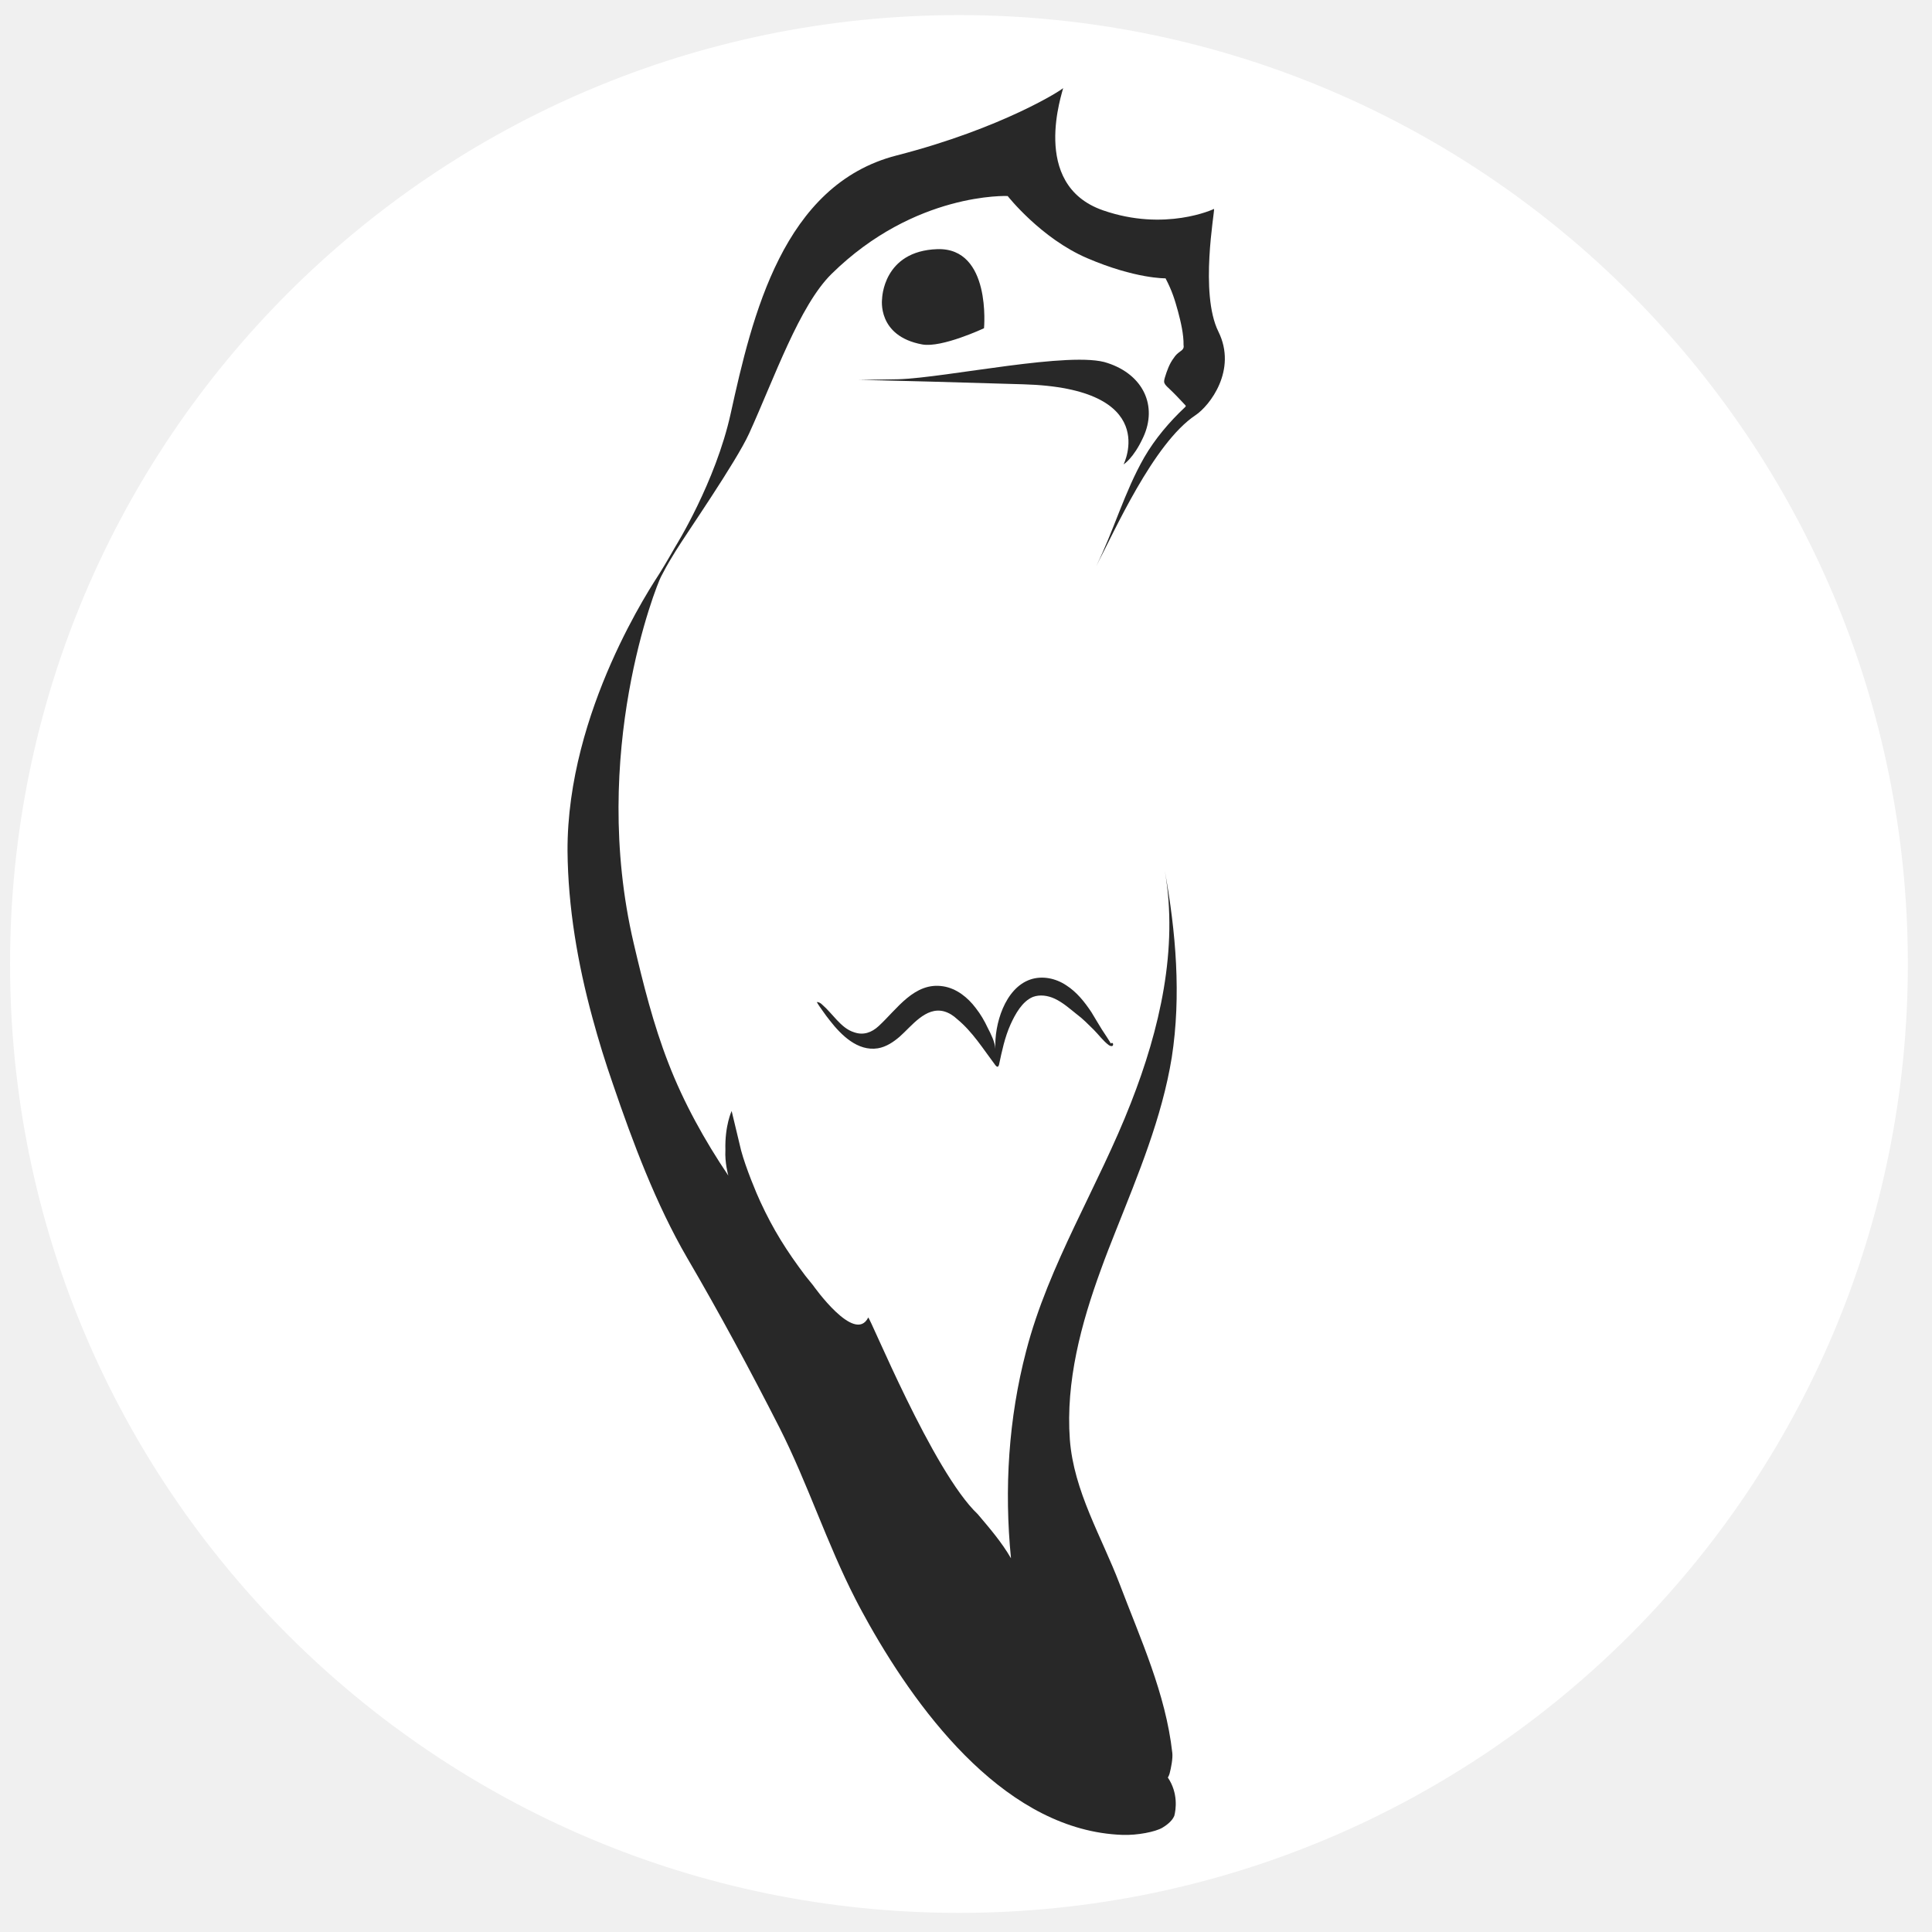
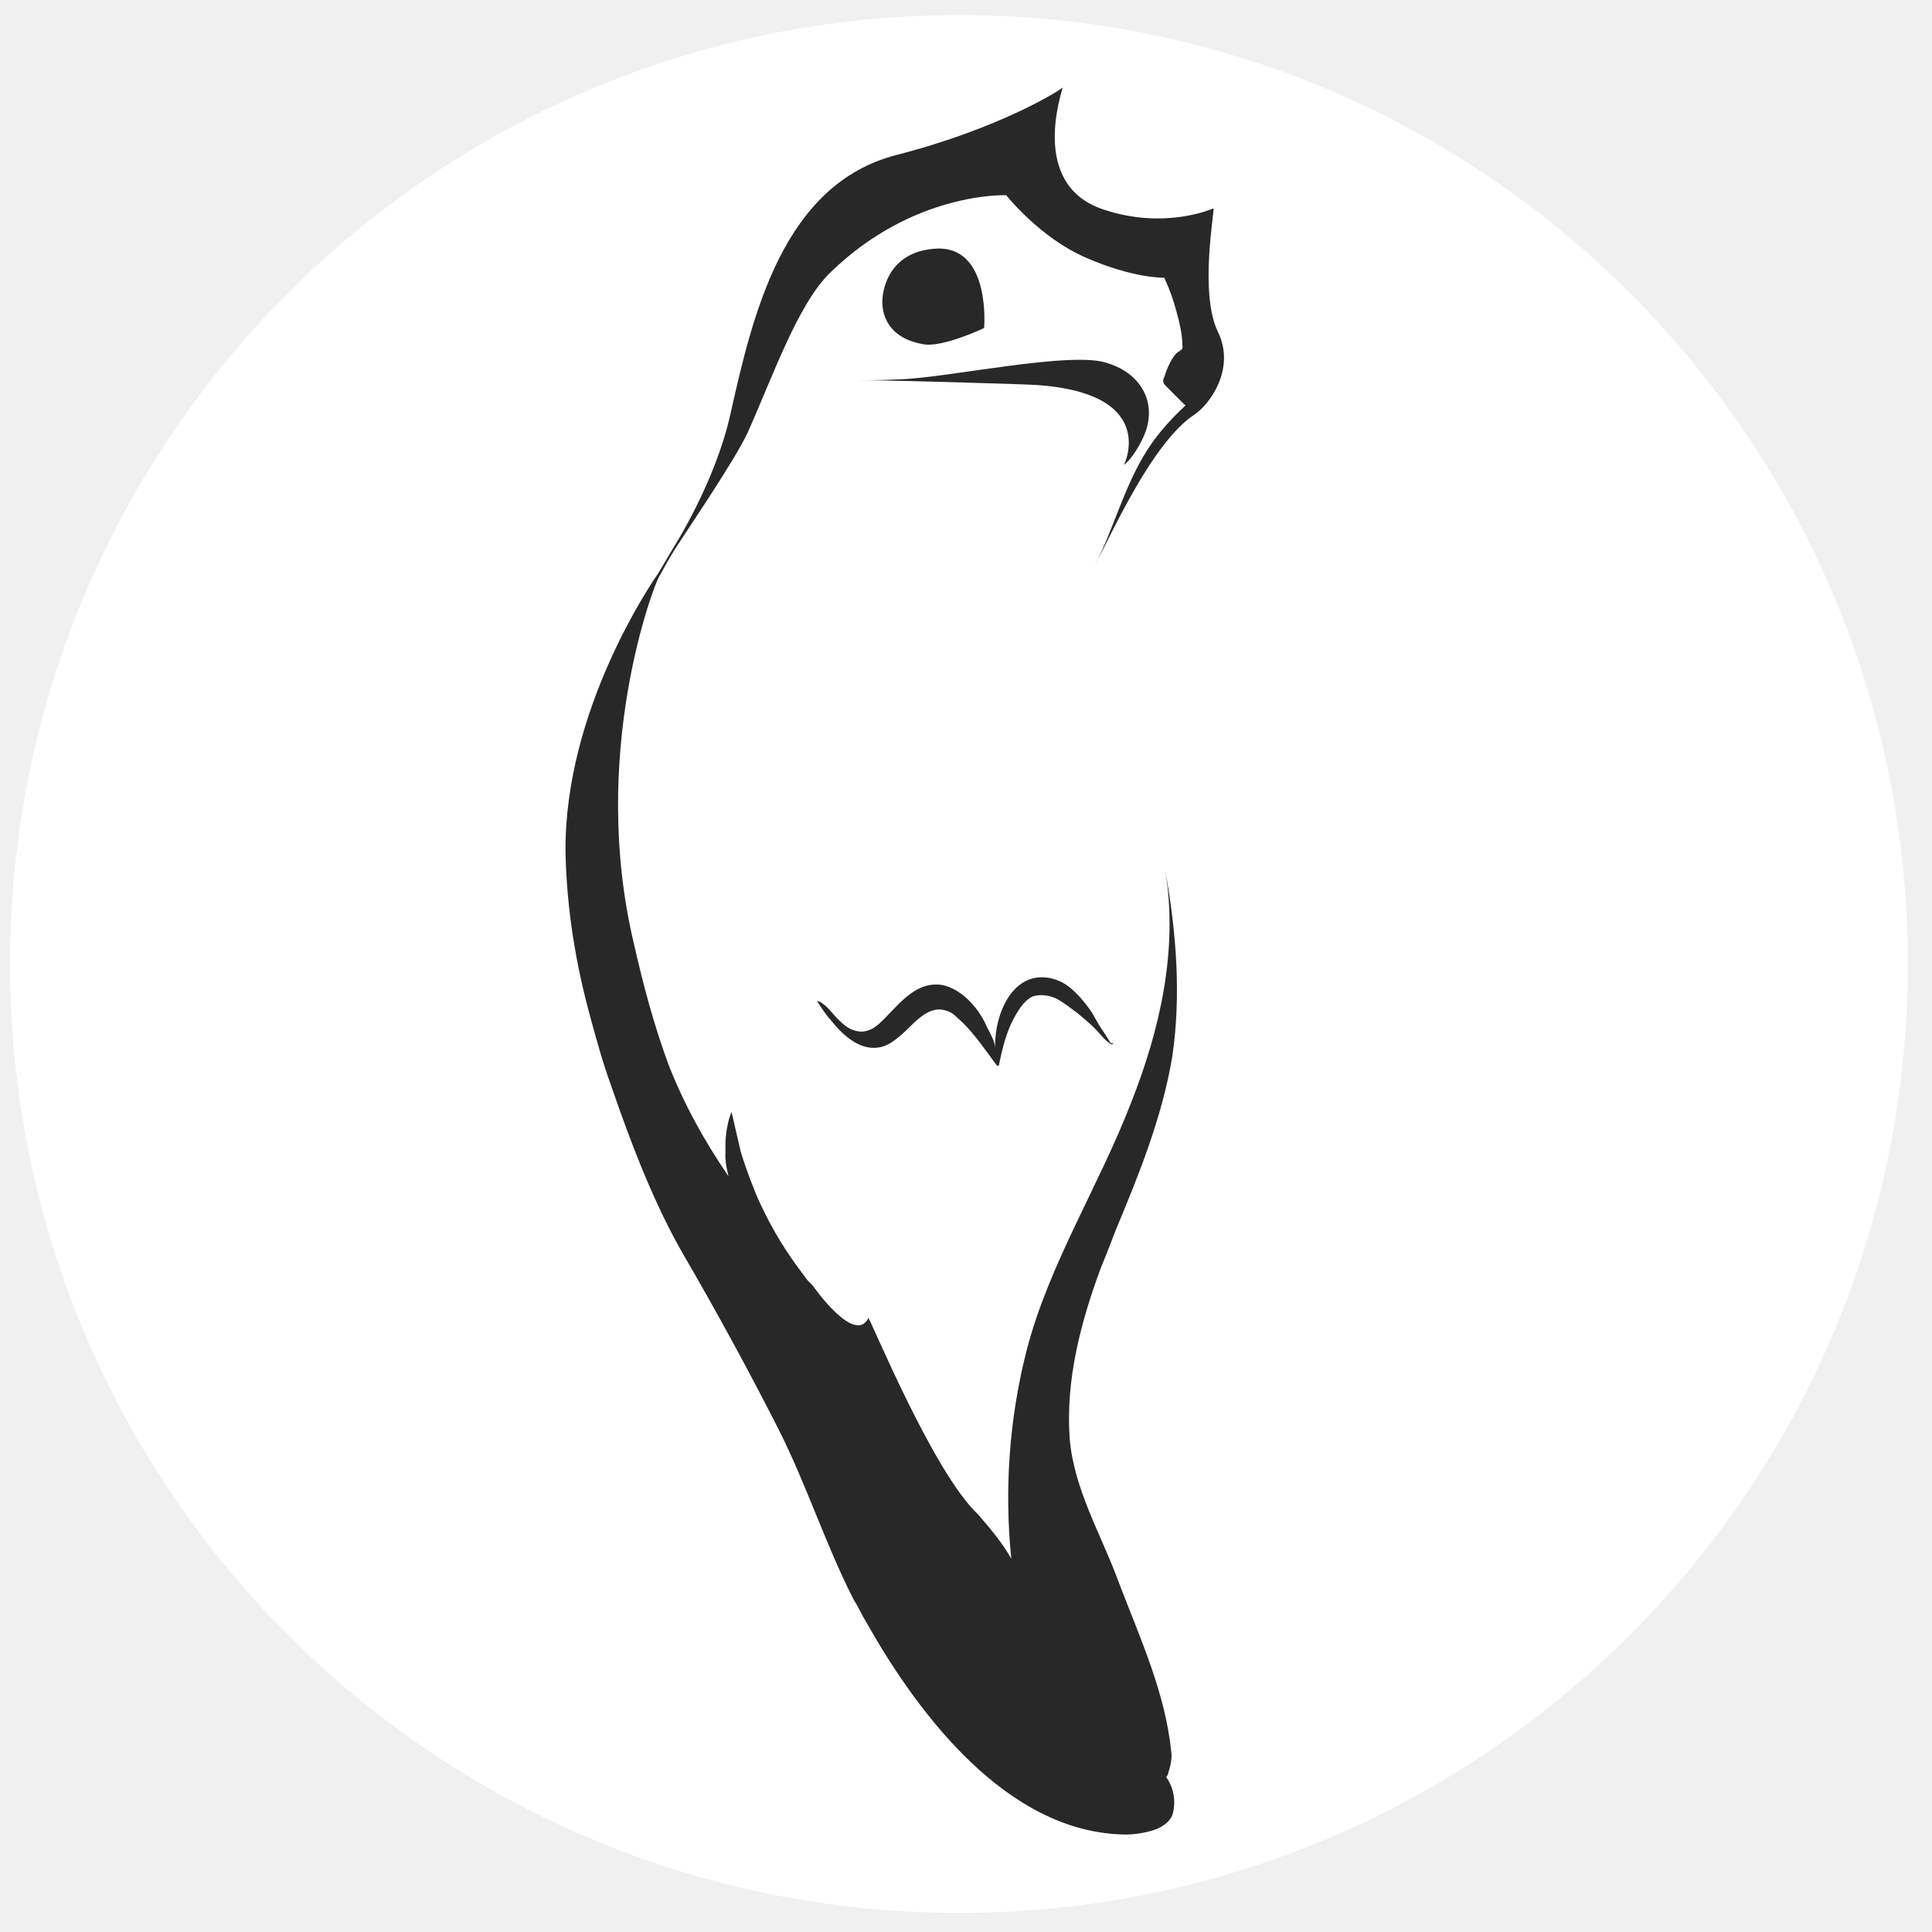
<svg xmlns="http://www.w3.org/2000/svg" version="1.1" id="Layer_1" x="0px" y="0px" viewBox="0 0 192 192" style="enable-background:new 0 0 192 192;" xml:space="preserve">
  <style type="text/css">
	.st0{fill:#FFFFFF;}
	.st1{fill:#282828;}
</style>
  <circle class="st0" cx="95.3" cy="95.8" r="94.3" />
  <g>
-     <path class="st1" d="M110.59,103.68c-0.04-0.04-0.14-0.06-0.21,0.03c0.04-0.04-0.8-1.27-0.87-1.39c-0.36-0.57-0.69-1.15-1.04-1.72   c-0.69-1.04-1.47-2.02-2.52-2.69c-1.04-0.69-2.36-0.97-3.55-0.57c-2.55,0.87-3.6,4.49-3.48,6.9c-0.04-0.69-0.46-1.51-0.76-2.09   c-0.32-0.69-0.71-1.36-1.19-1.97c-0.78-1.04-1.9-1.95-3.23-2.16c-2.87-0.46-4.59,2.27-6.42,3.95c-0.69,0.64-1.51,0.94-2.43,0.62   c-0.69-0.21-1.22-0.69-1.72-1.22c-0.5-0.53-0.94-1.08-1.47-1.54c-0.14-0.14-0.32-0.25-0.53-0.25c0.18,0.32,0.38,0.59,0.6,0.9   c0.2,0.29,0.48,0.67,0.7,0.94c1.12,1.44,2.76,3.08,4.77,2.76c0.83-0.14,1.54-0.62,2.16-1.15c1.19-1.04,2.59-3.01,4.42-2.52   c0.5,0.14,0.94,0.43,1.29,0.76c1.54,1.26,2.62,3.01,3.81,4.59c0.07,0.07,0.14,0.18,0.25,0.14c0.07-0.04,0.07-0.11,0.11-0.18   c0.29-1.36,0.57-2.73,1.15-4.02c0.46-1.01,1.15-2.29,2.23-2.73c0.69-0.25,1.47-0.14,2.16,0.18c0.83,0.39,1.51,1.01,2.18,1.54   c0.62,0.46,1.15,1.01,1.69,1.54c0.5,0.5,0.94,1.12,1.51,1.54c0.11,0.07,0.29,0.14,0.39,0.04   C110.63,103.82,110.63,103.75,110.59,103.68z" />
-     <path class="st1" d="M108.94,56.24" />
-     <path class="st1" d="M113.61,43.46c-0.97,2.11-1.95,2.69-1.95,2.69s3.83-7.57-9.98-7.96c-15.39-0.46-16.47-0.43-16.47-0.43   s2.43-0.04,4.06-0.07c4.74-0.14,17.3-2.87,20.81-1.61C113.61,37.24,115.06,40.33,113.61,43.46z" />
-     <path class="st1" d="M97.79,32.62c0,0-4.2,1.97-6.14,1.61c-4.52-0.83-3.99-4.52-3.99-4.52s0.07-4.77,5.49-4.95   C98.54,24.59,97.79,32.62,97.79,32.62z" />
-     <path class="st1" d="M72.61,41.12c2.15-9.75,5.2-22.77,16.49-25.67c10.52-2.7,16.55-6.58,16.55-6.7c0.01,0.27-3.4,9.59,3.96,12.15   c6.17,2.15,11-0.11,11.04-0.14c0.08,0.28-1.45,8.39,0.43,12.19c1.9,3.83-0.87,7.38-2.27,8.31c-4.2,2.8-8.07,11.59-9.87,15   c1.76-3.55,2.8-7.36,4.77-10.8c1.08-1.86,2.48-3.51,4.06-5c0.04-0.04,0.07-0.07,0.07-0.11c0-0.04-0.04-0.07-0.07-0.11   c-0.57-0.62-1.15-1.22-1.76-1.79c-0.14-0.14-0.32-0.32-0.32-0.53c0-0.14,0.04-0.29,0.07-0.39c0.21-0.69,0.46-1.4,0.9-1.97   c0.18-0.29,0.39-0.46,0.64-0.64c0.21-0.14,0.39-0.32,0.32-0.62c0.02-1.06-0.27-2.3-0.55-3.35c-0.32-1.15-0.57-2.01-1.24-3.29   c0,0-2.98,0.06-7.8-2.01c-4.59-1.97-7.89-6.17-7.89-6.17s-9.21-0.42-17.5,7.74c-3.2,3.15-5.67,10.31-8.19,15.85   c-1.29,2.84-6.34,10.11-7.31,11.7c-0.97,1.58-1.03,1.75-1.46,2.56s-7.14,17.52-2.7,36.43c0.94,4.02,1.95,8.05,3.44,11.88   c1.51,3.92,3.62,7.72,5.96,11.19c-0.02-0.07-0.36-1.29-0.29-2.54c-0.07-2.43,0.62-3.88,0.62-3.88l0.94,3.92   c0.46,1.72,1.54,4.31,1.9,5.07c1.29,2.8,2.62,4.91,4.49,7.39c0.25,0.32,0.5,0.62,0.76,0.94c0,0,4.14,5.89,5.48,3.21   c0.12-0.24,6.4,15.3,10.89,19.54c1.15,1.36,2.37,2.77,3.3,4.38c-0.68-6.9-0.25-13.88,1.51-20.6c2.23-8.62,7.18-16.36,10.41-24.66   c2.87-7.32,4.72-15.33,3.37-23.05c1.1,6.06,1.64,12.4,0.69,18.53c-0.97,5.99-3.35,11.66-5.57,17.25c-0.5,1.26-1.01,2.55-1.47,3.83   c-1.97,5.39-3.51,11.13-3.09,16.9c0.39,5.14,3.16,9.66,4.95,14.36c2.08,5.49,4.57,10.87,5.23,16.76c0.07,0.57-0.12,1.51-0.27,2.09   c-0.04,0.14-0.11,0.28-0.17,0.38c1.05,1.56,0.8,3.2,0.64,3.81c-0.08,0.19-0.33,0.67-1.19,1.18c-0.7,0.41-2.48,0.76-3.95,0.71   c-11.34-0.39-19.98-11.7-25.19-20.92c-0.46-0.83-0.94-1.69-1.36-2.52c-2.84-5.53-4.74-11.49-7.54-17.02   c-2.91-5.71-5.96-11.38-9.19-16.9c-3.09-5.32-5.39-11.45-7.36-17.23c-0.76-2.18-1.44-4.38-2.04-6.6   c-1.47-5.39-2.43-10.99-2.48-16.58c-0.06-13.97,8.55-26.64,9.16-27.62c0.61-0.97,1.58-2.68,1.58-2.68S71.11,47.92,72.61,41.12z" />
+     <path class="st1" d="M110.6,103.7c0,0-0.1-0.1-0.2,0c0,0-0.8-1.3-0.9-1.4c-0.4-0.6-0.7-1.2-1-1.7c-0.7-1-1.5-2-2.5-2.7   c-1-0.7-2.4-1-3.6-0.6c-2.6,0.9-3.6,4.5-3.5,6.9c0-0.7-0.5-1.5-0.8-2.1c-0.3-0.7-0.7-1.4-1.2-2c-0.8-1-1.9-1.9-3.2-2.2   c-2.9-0.5-4.6,2.3-6.4,3.9c-0.7,0.6-1.5,0.9-2.4,0.6c-0.7-0.2-1.2-0.7-1.7-1.2s-0.9-1.1-1.5-1.5c-0.1-0.1-0.3-0.2-0.5-0.2   c0.2,0.3,0.4,0.6,0.6,0.9c0.2,0.3,0.5,0.7,0.7,0.9c1.1,1.4,2.8,3.1,4.8,2.8c0.8-0.1,1.5-0.6,2.2-1.2c1.2-1,2.6-3,4.4-2.5   c0.5,0.1,0.9,0.4,1.3,0.8c1.5,1.3,2.6,3,3.8,4.6c0.1,0.1,0.1,0.2,0.2,0.1c0.1,0,0.1-0.1,0.1-0.2c0.3-1.4,0.6-2.7,1.2-4   c0.5-1,1.2-2.3,2.2-2.7c0.7-0.2,1.5-0.1,2.2,0.2c0.8,0.4,1.5,1,2.2,1.5c0.6,0.5,1.2,1,1.7,1.5c0.5,0.5,0.9,1.1,1.5,1.5   c0.1,0.1,0.3,0.1,0.4,0C110.6,103.8,110.6,103.8,110.6,103.7z" />
+     <path class="st1" d="M108.9,56.2" />
+     <path class="st1" d="M113.6,43.5c-1,2.1-1.9,2.7-1.9,2.7s3.8-7.6-10-8c-15.4-0.5-16.5-0.4-16.5-0.4s2.4,0,4.1-0.1   c4.7-0.1,17.3-2.9,20.8-1.6C113.6,37.2,115.1,40.3,113.6,43.5z" />
+     <path class="st1" d="M97.8,32.6c0,0-4.2,2-6.1,1.6c-4.5-0.8-4-4.5-4-4.5s0.1-4.8,5.5-5C98.5,24.6,97.8,32.6,97.8,32.6z" />
+     <path class="st1" d="M72.6,41.1c2.2-9.8,5.2-22.8,16.5-25.7c10.5-2.7,16.5-6.6,16.5-6.7c0,0.3-3.4,9.6,4,12.1   c6.2,2.1,11-0.1,11-0.1c0.1,0.3-1.4,8.4,0.4,12.2c1.9,3.8-0.9,7.4-2.3,8.3c-4.2,2.8-8.1,11.6-9.9,15c1.8-3.5,2.8-7.4,4.8-10.8   c1.1-1.9,2.5-3.5,4.1-5c0,0,0.1-0.1,0.1-0.1s0-0.1-0.1-0.1c-0.6-0.6-1.2-1.2-1.8-1.8c-0.1-0.1-0.3-0.3-0.3-0.5c0-0.1,0-0.3,0.1-0.4   c0.2-0.7,0.5-1.4,0.9-2c0.2-0.3,0.4-0.5,0.6-0.6c0.2-0.1,0.4-0.3,0.3-0.6c0-1.1-0.3-2.3-0.6-3.4c-0.3-1.1-0.6-2-1.2-3.3   c0,0-3,0.1-7.8-2c-4.6-2-7.9-6.2-7.9-6.2s-9.2-0.4-17.5,7.7c-3.2,3.1-5.7,10.3-8.2,15.9c-1.3,2.8-6.3,10.1-7.3,11.7   c-1,1.6-1,1.8-1.5,2.6S58.5,74.9,63,93.8c0.9,4,2,8.1,3.4,11.9c1.5,3.9,3.6,7.7,6,11.2c0-0.1-0.4-1.3-0.3-2.5   c-0.1-2.4,0.6-3.9,0.6-3.9l0.9,3.9c0.5,1.7,1.5,4.3,1.9,5.1c1.3,2.8,2.6,4.9,4.5,7.4c0.2,0.3,0.5,0.6,0.8,0.9c0,0,4.1,5.9,5.5,3.2   c0.1-0.2,6.4,15.3,10.9,19.5c1.2,1.4,2.4,2.8,3.3,4.4c-0.7-6.9-0.2-13.9,1.5-20.6c2.2-8.6,7.2-16.4,10.4-24.7   c2.9-7.3,4.7-15.3,3.4-23.1c1.1,6.1,1.6,12.4,0.7,18.5c-1,6-3.3,11.7-5.6,17.2c-0.5,1.3-1,2.6-1.5,3.8c-2,5.4-3.5,11.1-3.1,16.9   c0.4,5.1,3.2,9.7,4.9,14.4c2.1,5.5,4.6,10.9,5.2,16.8c0.1,0.6-0.1,1.5-0.3,2.1c0,0.1-0.1,0.3-0.2,0.4c1.1,1.6,0.8,3.2,0.6,3.8   c-0.1,0.2-0.3,0.7-1.2,1.2c-0.7,0.4-2.5,0.8-3.9,0.7c-11.3-0.4-20-11.7-25.2-20.9c-0.5-0.8-0.9-1.7-1.4-2.5   c-2.8-5.5-4.7-11.5-7.5-17c-2.9-5.7-6-11.4-9.2-16.9c-3.1-5.3-5.4-11.4-7.4-17.2c-0.8-2.2-1.4-4.4-2-6.6c-1.5-5.4-2.4-11-2.5-16.6   c-0.1-14,8.5-26.6,9.2-27.6c0.6-1,1.6-2.7,1.6-2.7S71.1,47.9,72.6,41.1z" />
  </g>
</svg>
